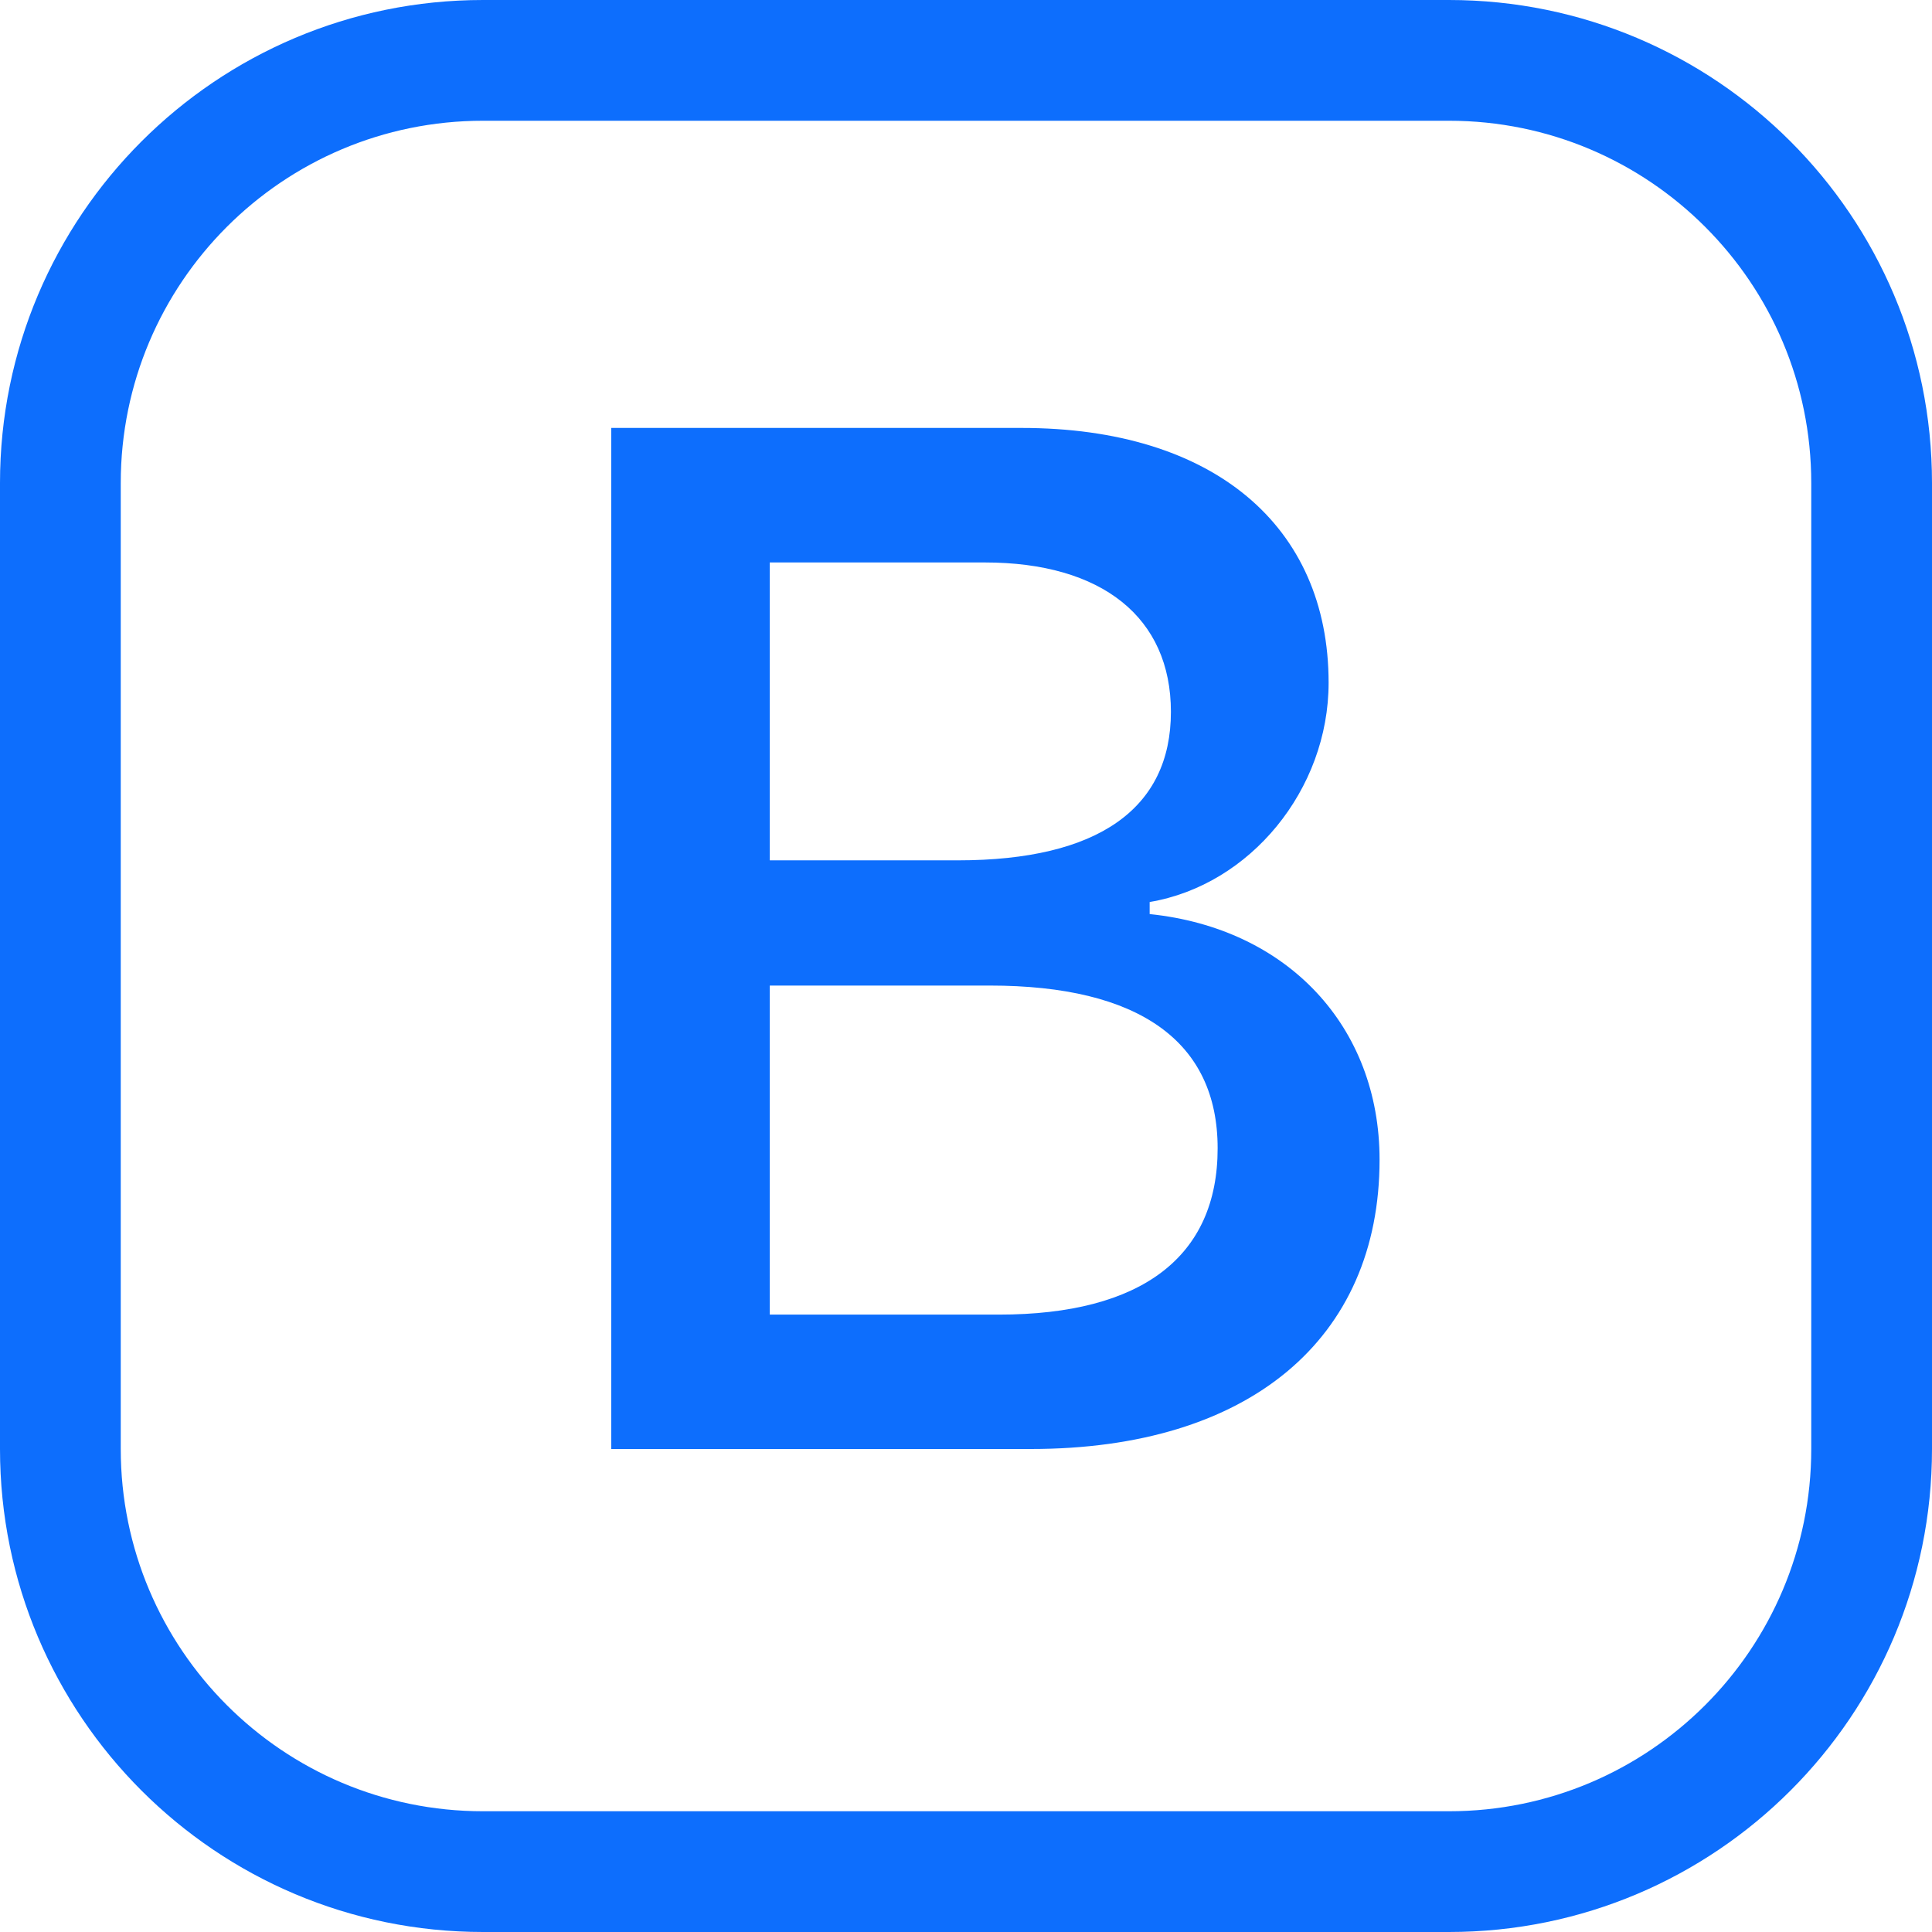
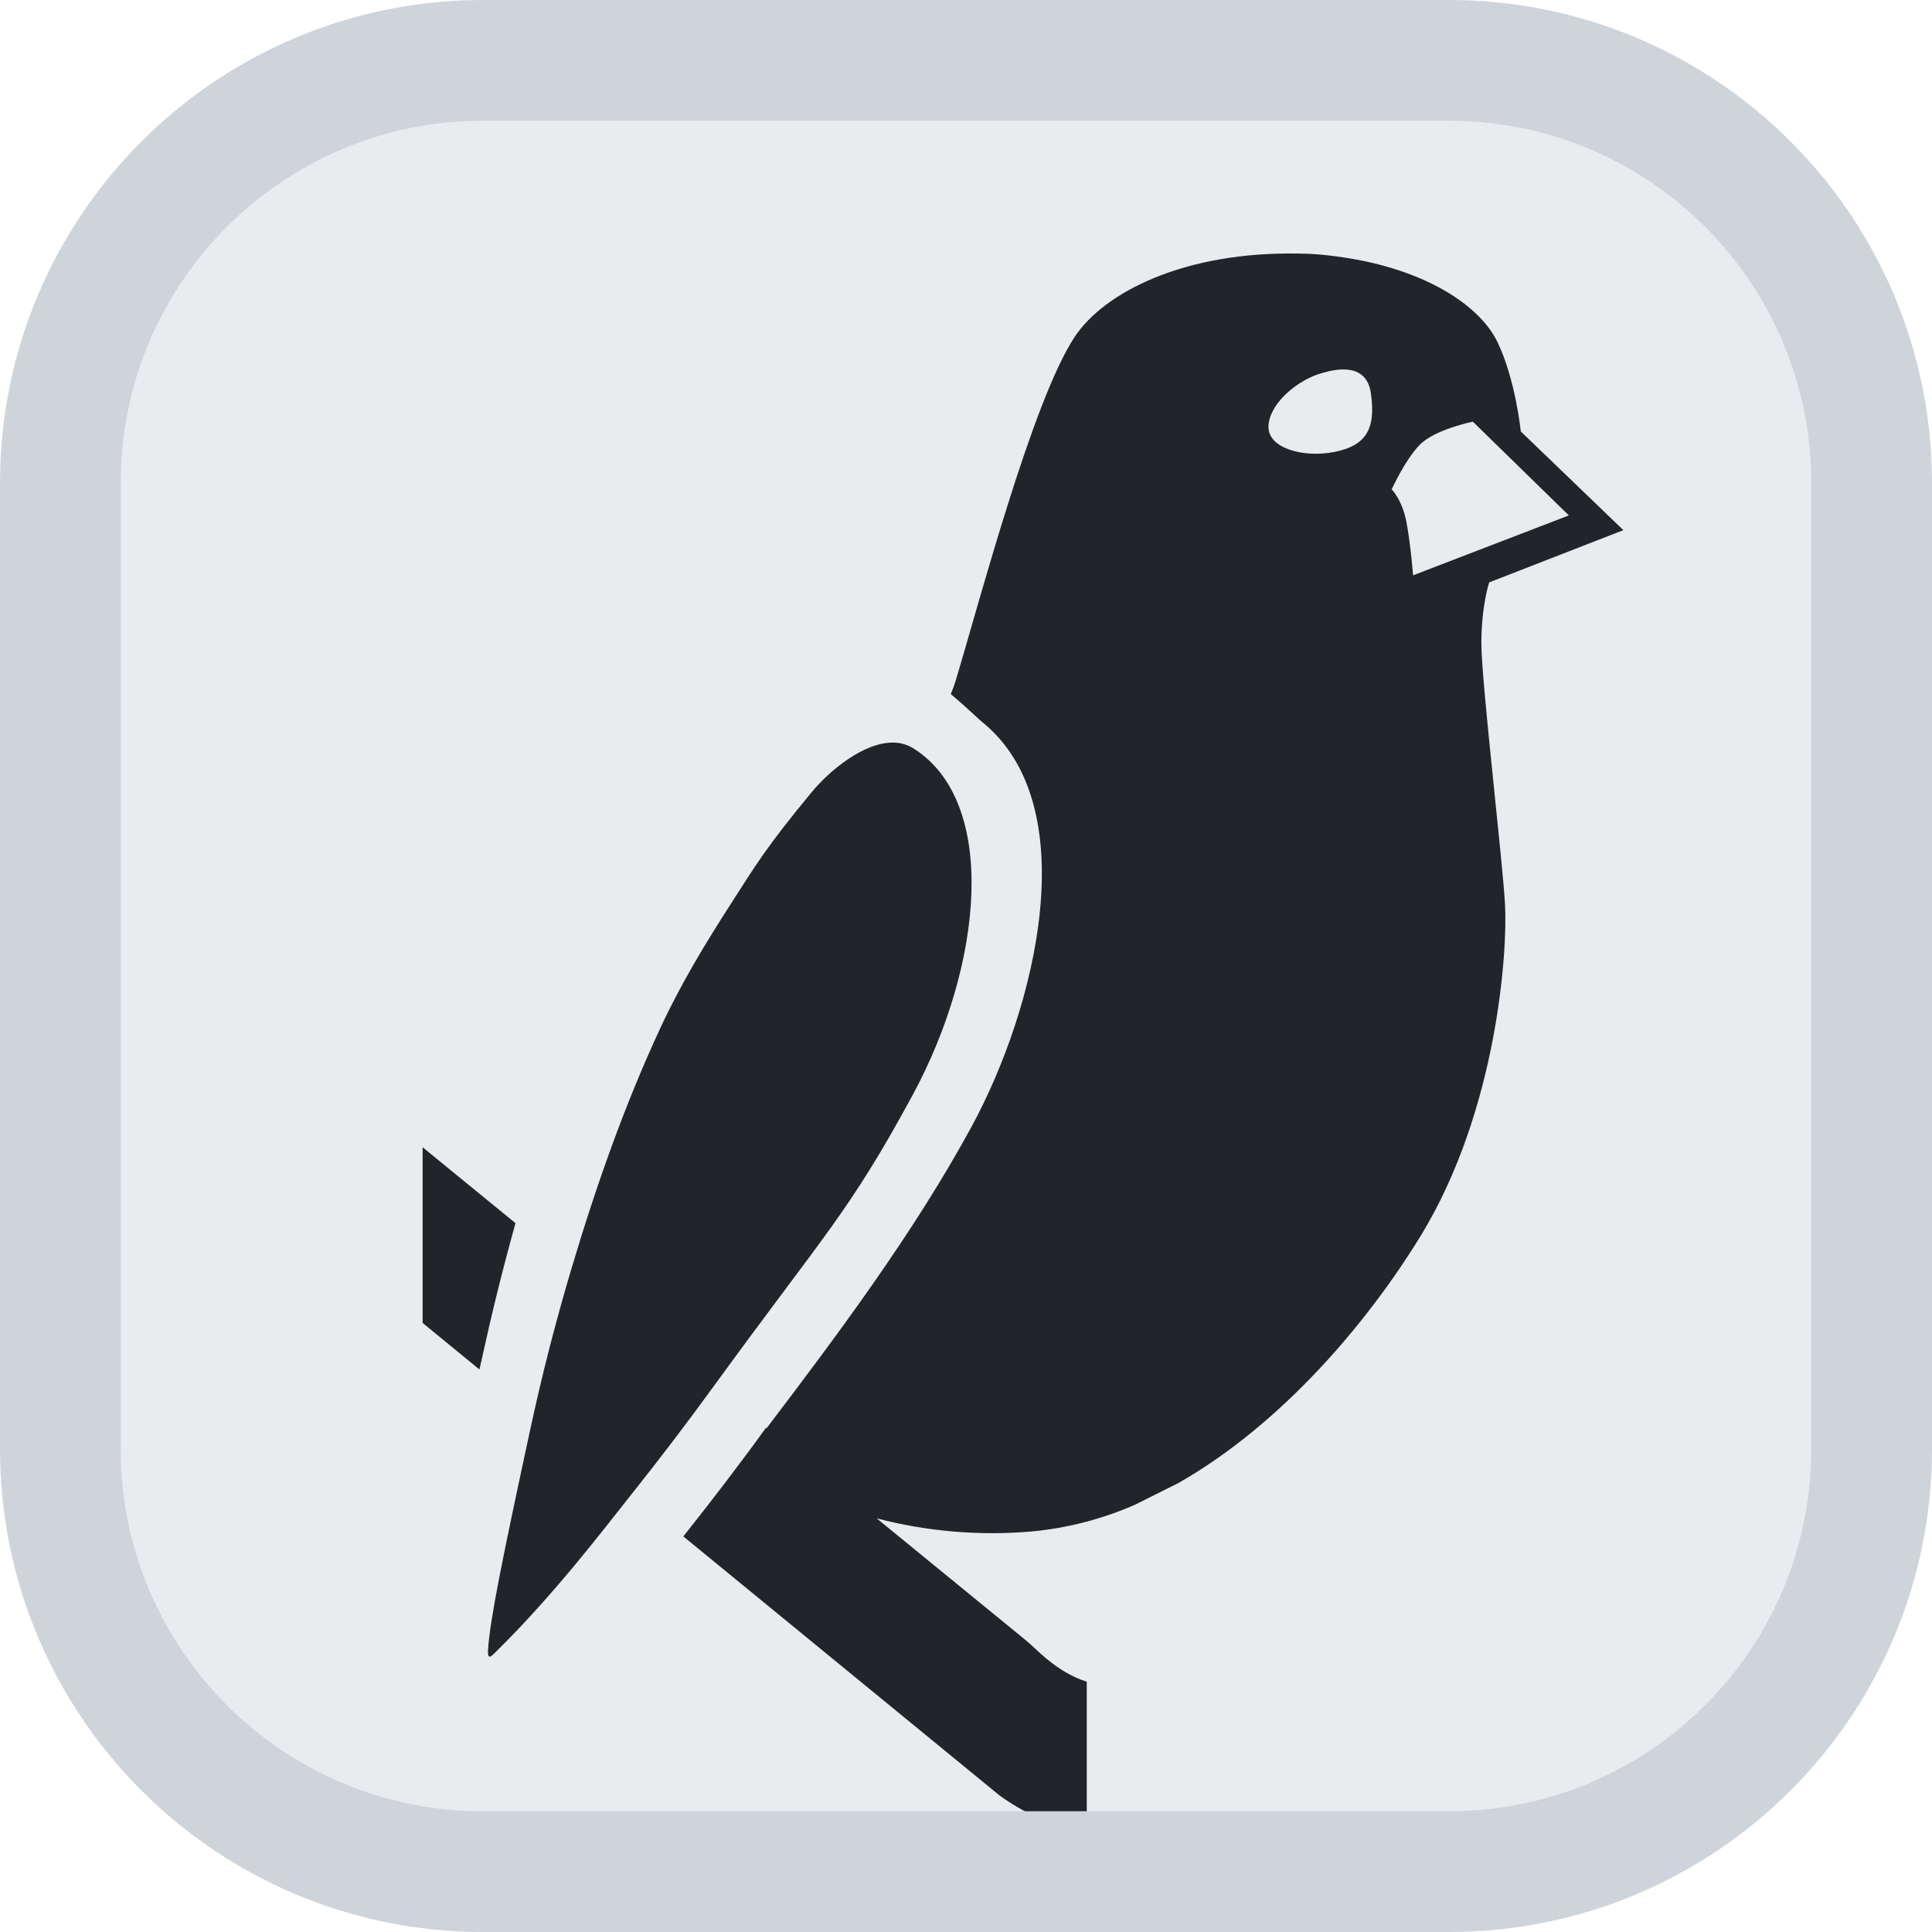
- <svg xmlns="http://www.w3.org/2000/svg" width="16" height="16" fill="#0d6efd" class="bi bi-bootstrap" viewBox="0 0 16 16" style="background-color:#ffffff;">
-   <path d="M5.062 12h3.475c1.804 0 2.888-.908 2.888-2.396 0-1.102-.761-1.916-1.904-2.034v-.1c.832-.14 1.482-.93 1.482-1.816 0-1.3-.955-2.11-2.542-2.11H5.062V12zm1.313-4.875V4.658h1.78c.973 0 1.542.457 1.542 1.237 0 .802-.604 1.23-1.764 1.23H6.375zm0 3.762V8.162h1.822c1.236 0 1.887.463 1.887 1.348 0 .896-.627 1.377-1.811 1.377H6.375z" />
-   <path d="M0 4a4 4 0 0 1 4-4h8a4 4 0 0 1 4 4v8a4 4 0 0 1-4 4H4a4 4 0 0 1-4-4V4zm4-3a3 3 0 0 0-3 3v8a3 3 0 0 0 3 3h8a3 3 0 0 0 3-3V4a3 3 0 0 0-3-3H4z" />
+ <svg xmlns="http://www.w3.org/2000/svg" width="32" height="32" viewBox="0 0 32 32">
+   <defs>
+     <clipPath id="bird-clip-dev-gray" clipPathUnits="userSpaceOnUse">
+       <path d="M19.5 -1L32 -1L32 16L28.5 16L27 18L22 22L22 27L11 27L11 12L19.5 5Z" />
+     </clipPath>
+   </defs>
+   <rect fill="#e9ecef" x="1" y="1" width="30" height="30" rx="7" />
+   <g transform="translate(-4, 4)">
+     <path fill="#212529" clip-path="url(#bird-clip-dev-gray)" d="M4.458.007A4.462 4.462 0 0 0-.014 4.48v23.057a4.462 4.462 0 0 0 4.472 4.471h23.057a4.462 4.462 0 0 0 4.471-4.471V18.45H29.505l-6.217 5.063v.001l-.008.011c-.02.017-.041.031-.063.049-.413.337-1.119.645-2.063-.26-.05-.049-.156-.14-.156-.14l-2.477-2.025a7.586 7.586 0 0 0 2.568.217 5.555 5.555 0 0 0 1.71-.443l.72-.36c1.719-.98 3.14-2.667 4.016-4.1 1.263-2.068 1.437-4.712 1.393-5.48-.043-.77-.392-3.702-.392-4.327s.13-1.01.13-1.01l2.222-.865-1.699-1.635s-.086-.865-.391-1.49C28.493 1.031 27.49.358 25.836.214a3.584 3.584 0 0 0-.31-.014c-1.913-.04-3.24.644-3.726 1.38-.701 1.058-1.581 4.403-1.973 5.7-.021.07-.048.142-.079.216.177.149.358.315.504.45 1.733 1.376.92 4.736-.168 6.73-.954 1.75-2.197 3.414-3.388 4.981l-.01-.008c-.18.252-.38.52-.59.797l-.068.09a64.19 64.19 0 0 1-.71.912l5.237 4.29c.194.14.386.252.573.341v3.595H7.388V14.953l4.553 3.73c.218-.988.36-1.564.597-2.424l-5.164-4.22 11.898-9.69V.007H4.458zm21.76 2.113c.226-.009.44.071.487.387.091.612-.092.874-.595.977-.504.103-1.1-.051-1.1-.411s.432-.743.825-.875c.11-.036.249-.073.384-.078zm-21.461.22h10.962l-.07.048-9.495 7.636c-.66.524-1.03 1.193-1.03 1.973 0 .033.002.065.003.097h-.002v17.58h-.368a2.432 2.432 0 0 1-2.437-2.437V4.778a2.432 2.432 0 0 1 2.437-2.437zm23.638.644 1.59 1.553-2.58.992s-.036-.475-.106-.863c-.071-.388-.248-.56-.248-.56s.212-.475.46-.734c.247-.259.884-.388.884-.388zM18.807 8.3c-.49-.015-1.062.458-1.36.817-.77.932-.922 1.202-1.332 1.838-.428.664-.839 1.344-1.172 2.06-.6 1.289-1.073 2.638-1.479 4.001-.239.805-.473 1.686-.693 2.713-.456 2.118-.65 3.074-.687 3.585-.015.205.06.112.13.045.966-.95 1.78-2.023 2.248-2.612.501-.63.925-1.189 1.368-1.798 1.832-2.52 2.22-2.846 3.28-4.8 1.18-2.174 1.426-4.87.02-5.753a.633.633 0 0 0-.323-.096zm10.846 12.968v5.969a2.432 2.432 0 0 1-2.437 2.437h-3.568V26.13c.13-.066.272-.156.406-.28l.026-.016 5.573-4.565Z" />
+   </g>
+   <rect fill="none" stroke="#ced4da" stroke-width="2" x="1" y="1" width="30" height="30" rx="7" />
</svg>
